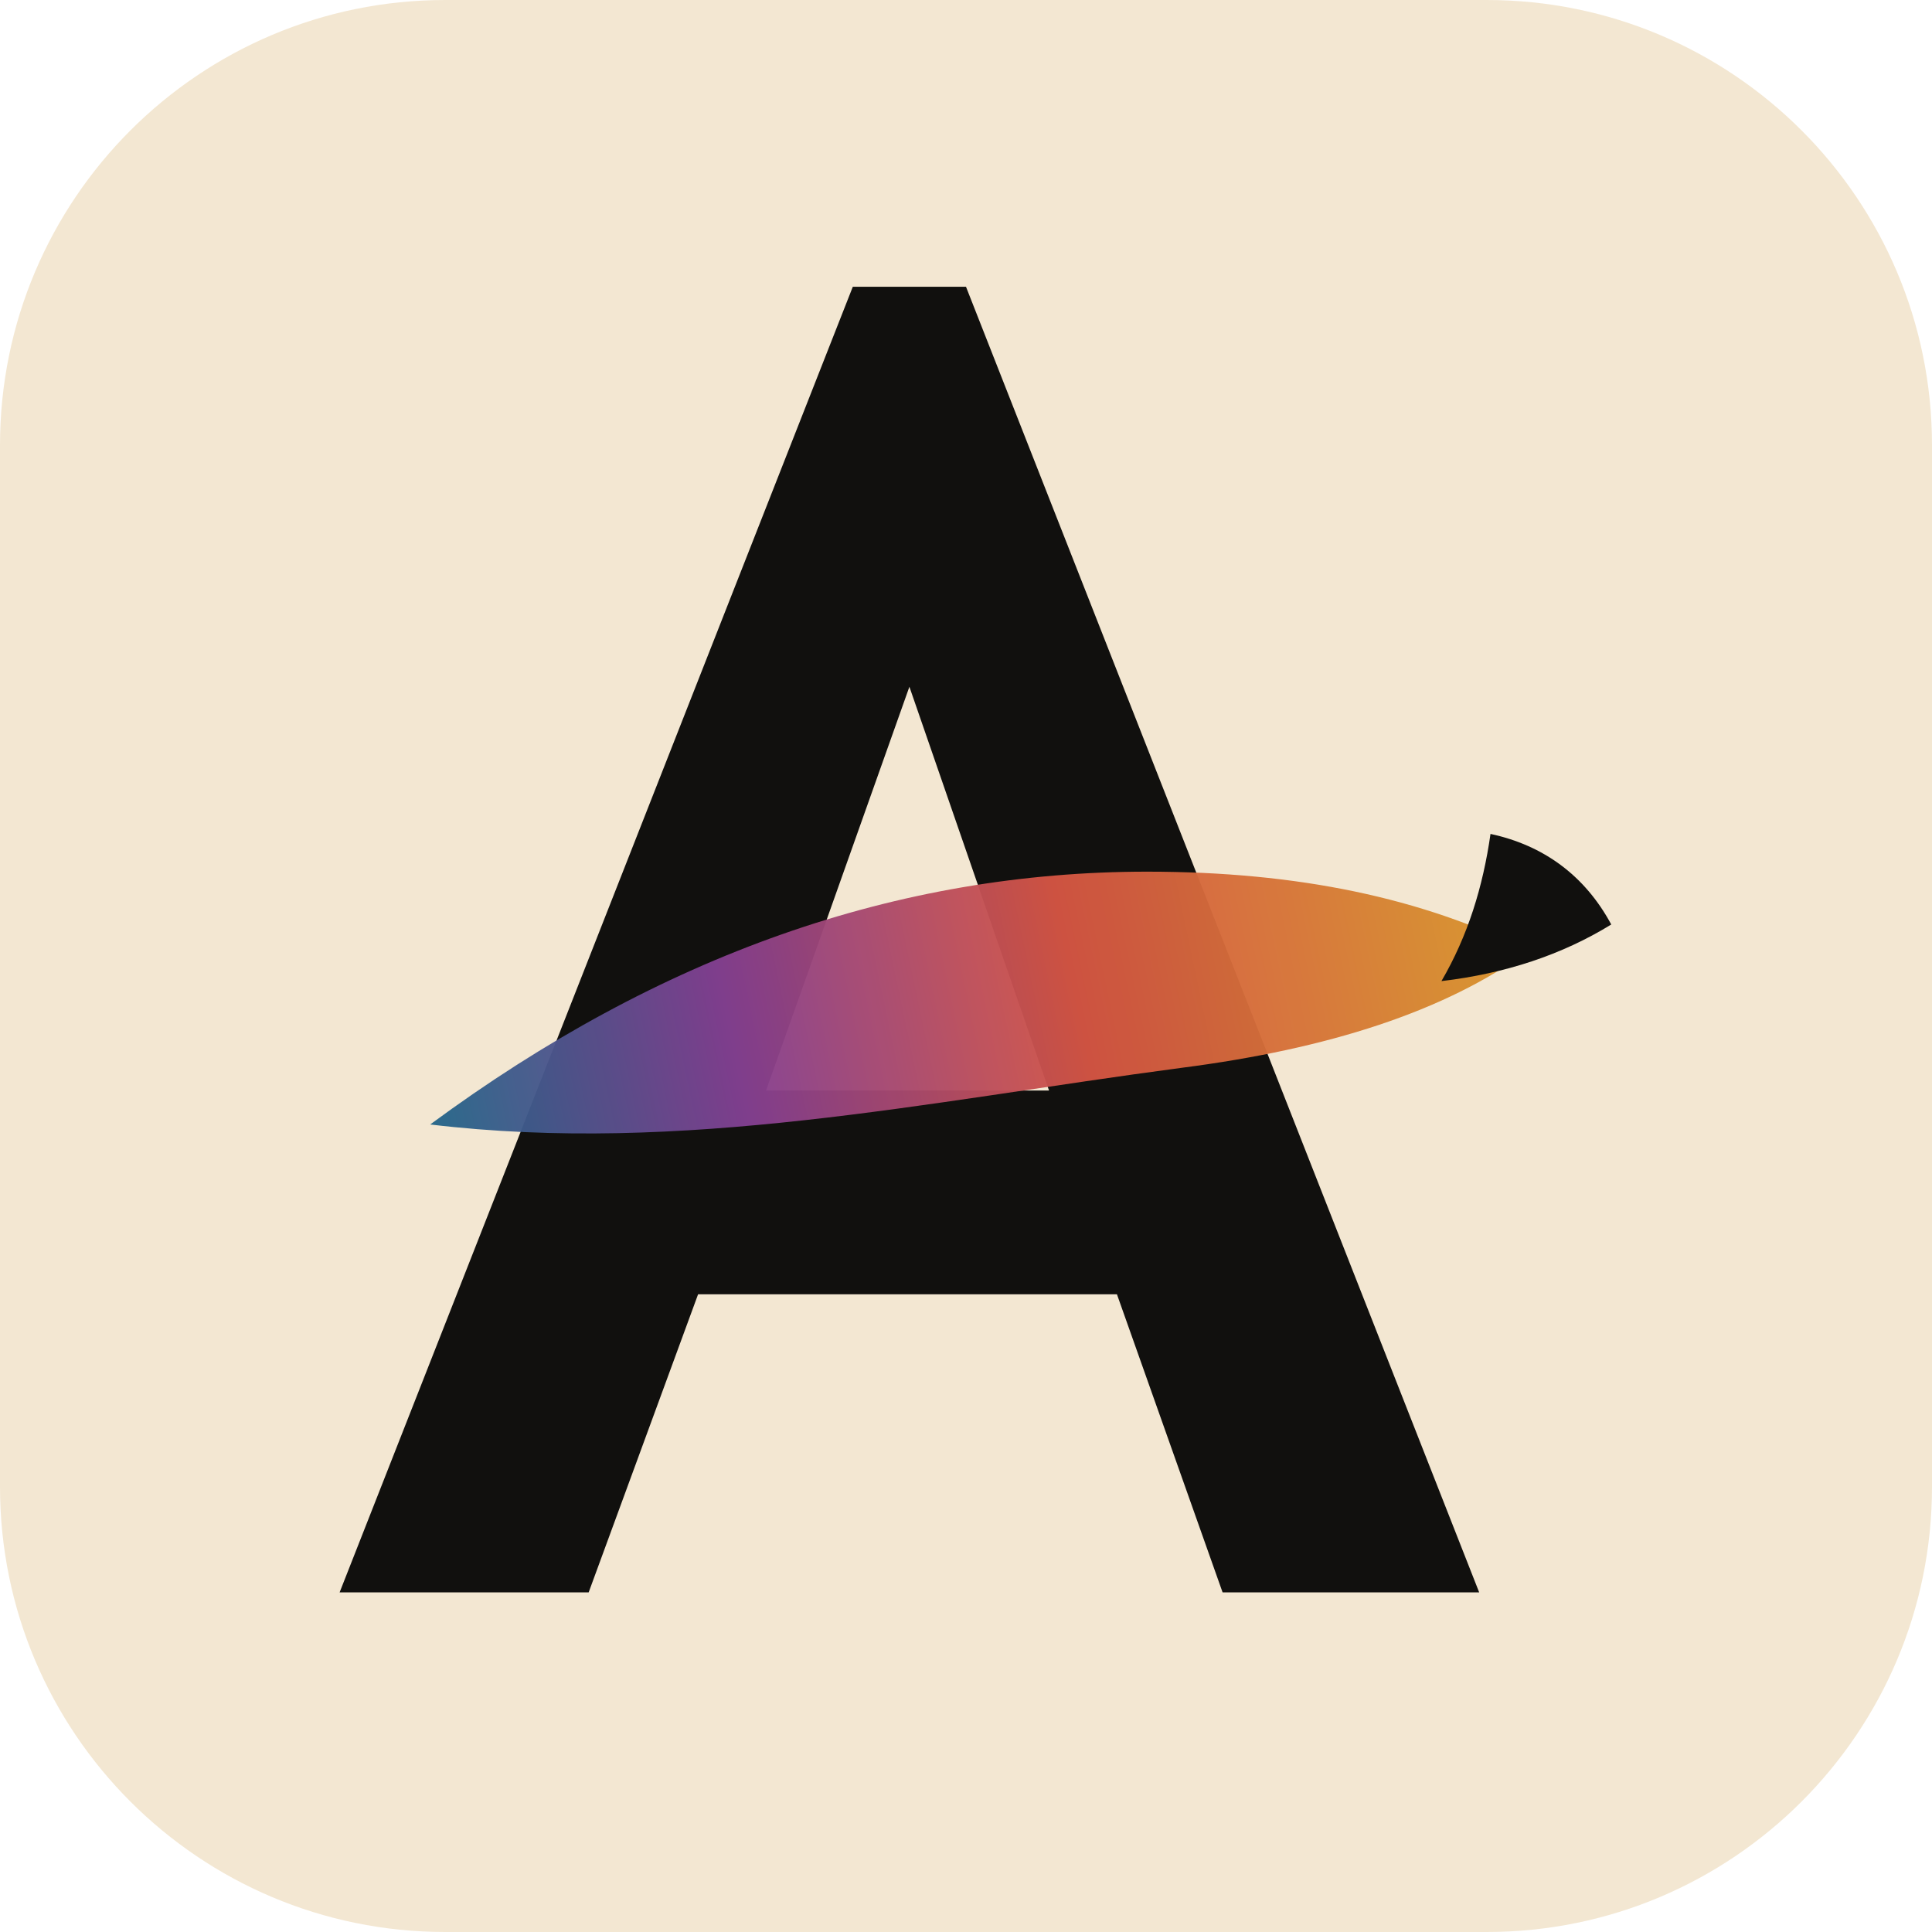
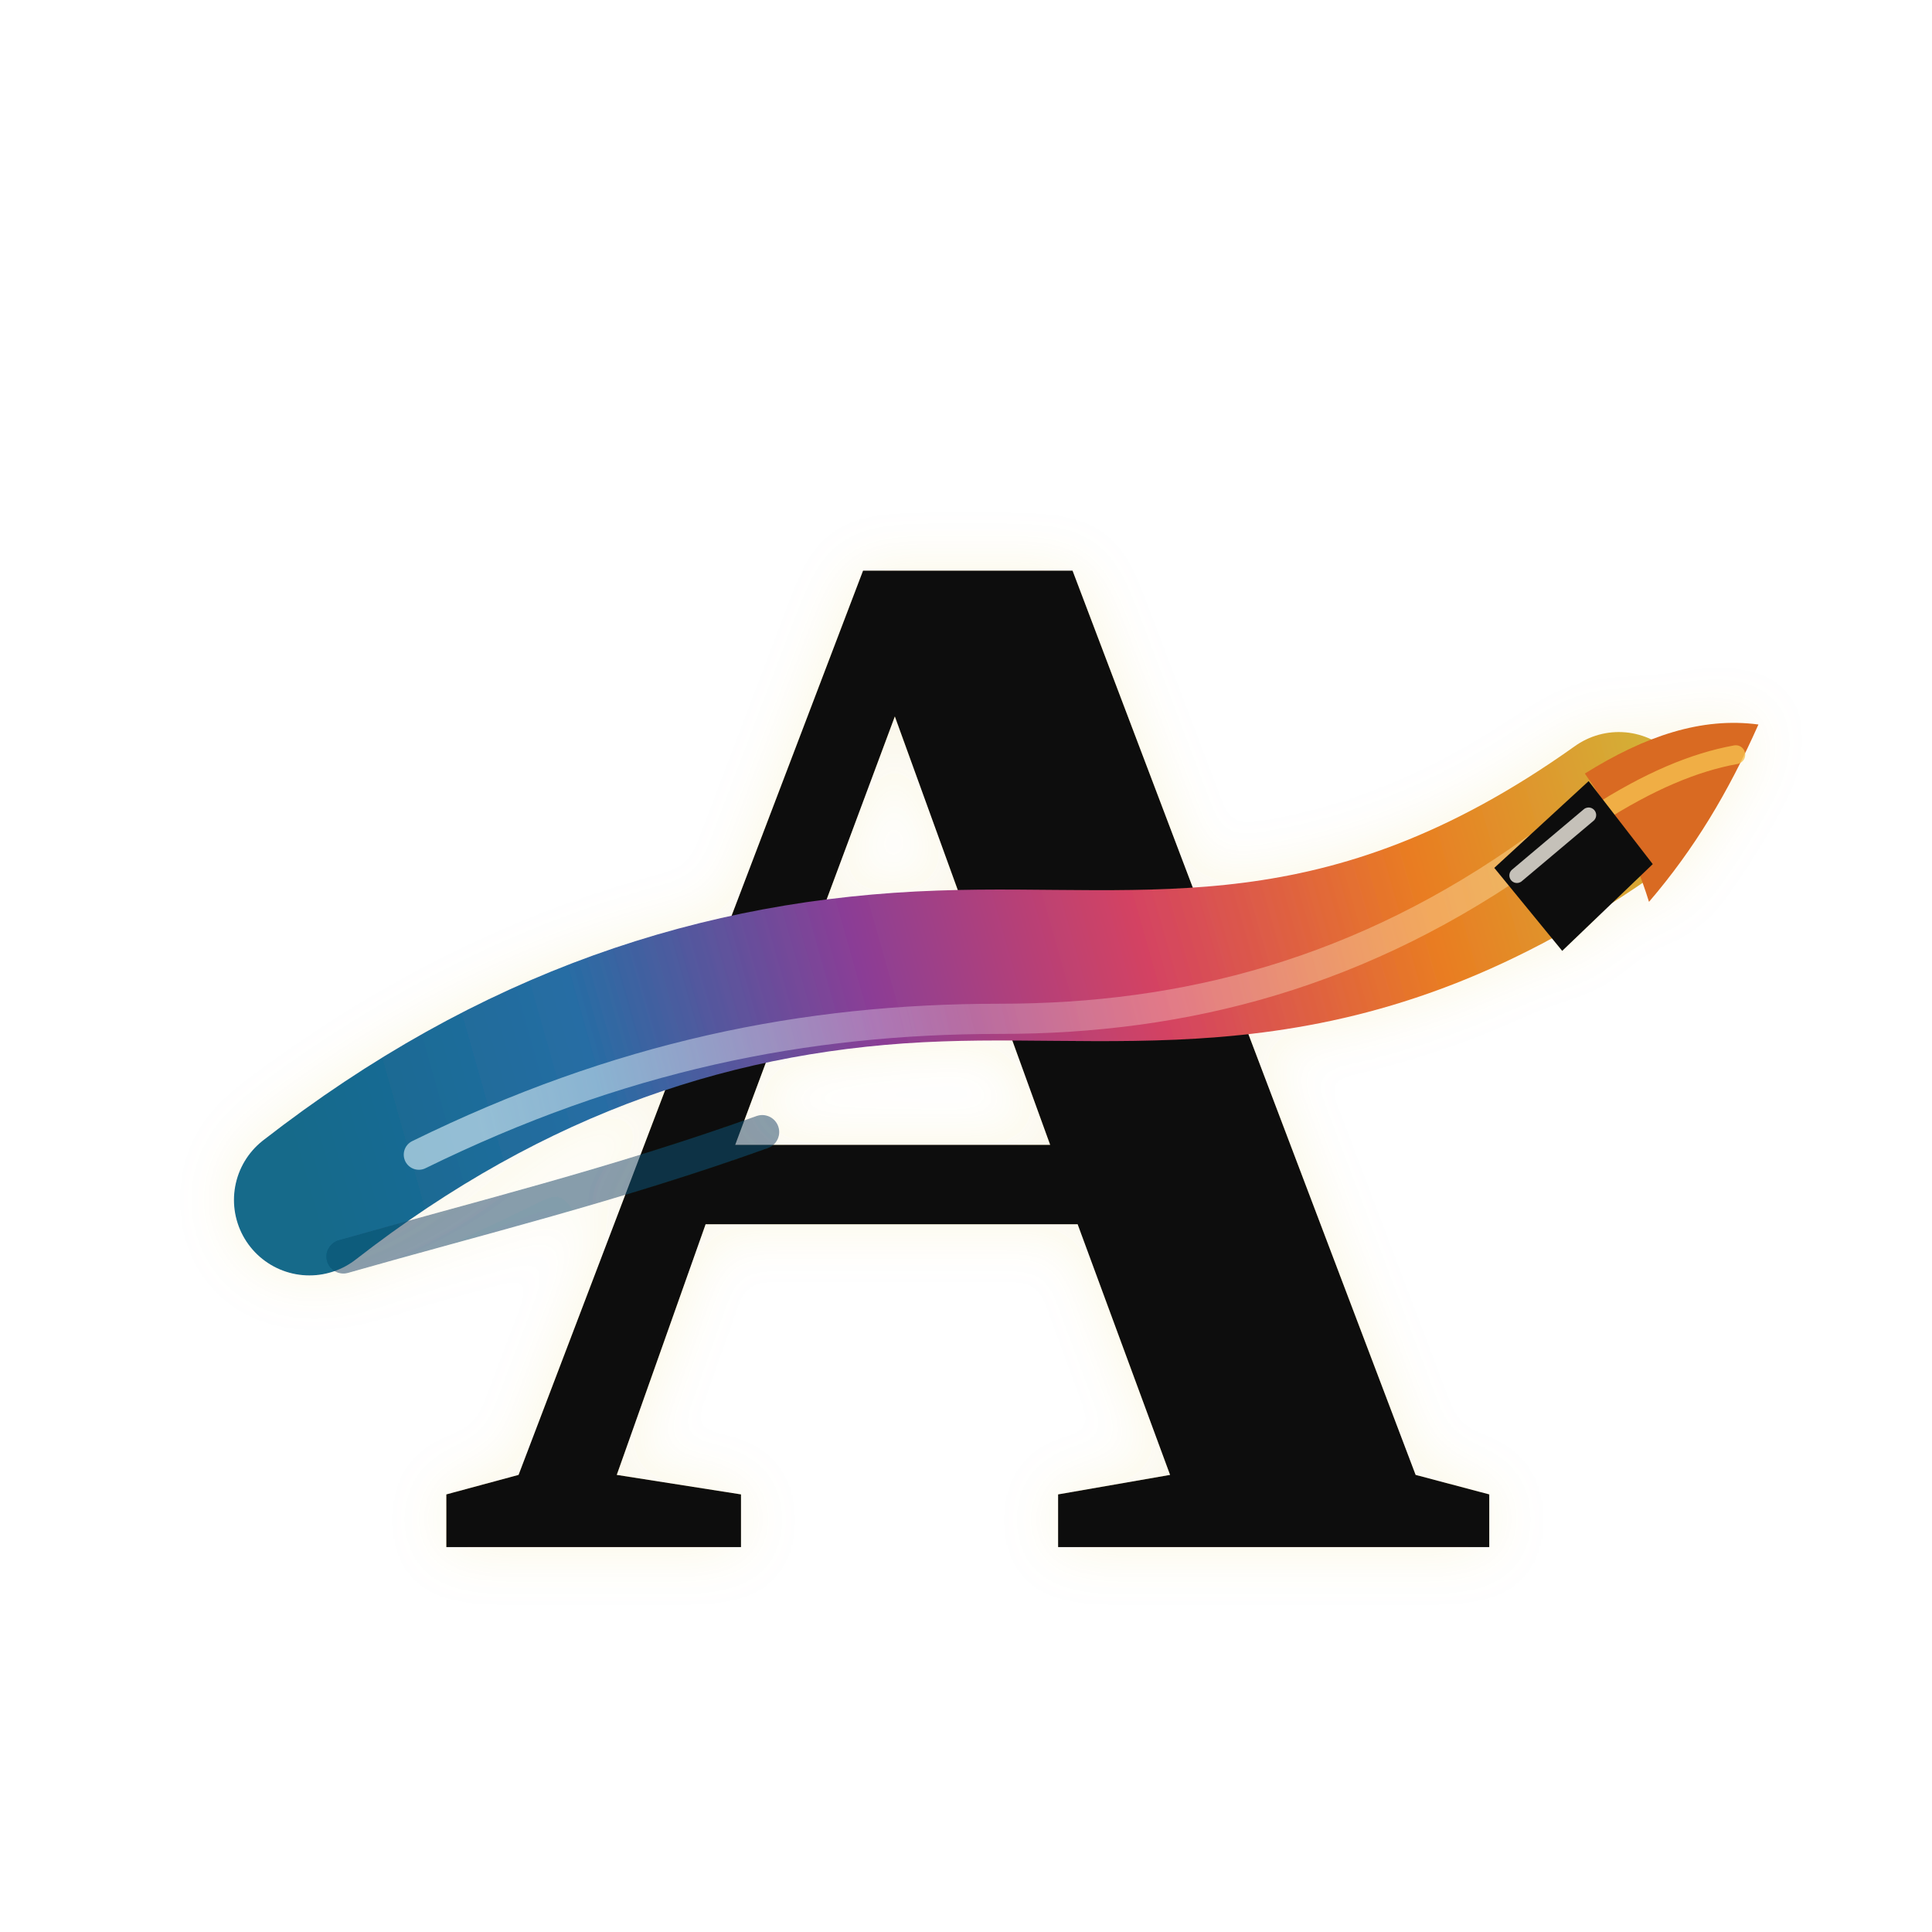
<svg xmlns="http://www.w3.org/2000/svg" viewBox="0 0 512 512" role="img" aria-labelledby="title desc">
  <defs>
-     <linearGradient id="brush" x1="108" y1="282" x2="407" y2="219" gradientUnits="userSpaceOnUse">
-       <stop offset="0" stop-color="#1F6788" />
-       <stop offset="0.28" stop-color="#833F91" />
-       <stop offset="0.58" stop-color="#D45443" />
-       <stop offset="1" stop-color="#D69A28" />
+     <linearGradient id="artwurkBrush" x1="82" y1="320" x2="442" y2="218" gradientUnits="userSpaceOnUse">
+       <stop offset="0" stop-color="#126A8A" />
+       <stop offset="0.22" stop-color="#276DA4" />
+       <stop offset="0.42" stop-color="#8A3E96" />
+       <stop offset="0.62" stop-color="#D44362" />
+       <stop offset="0.82" stop-color="#E97D22" />
+       <stop offset="1" stop-color="#D4AF37" />
    </linearGradient>
+     <linearGradient id="artwurkBrushHighlight" x1="122" y1="282" x2="398" y2="220" gradientUnits="userSpaceOnUse">
+       <stop offset="0" stop-color="#E7F8FF" stop-opacity="0.82" />
+       <stop offset="0.48" stop-color="#FFFFFF" stop-opacity="0.32" />
+       <stop offset="1" stop-color="#FFE1A1" stop-opacity="0.62" />
+     </linearGradient>
+     <filter id="monogramShadow" x="-18%" y="-16%" width="136%" height="136%" color-interpolation-filters="sRGB">
+       <feDropShadow dx="0" dy="18" stdDeviation="18" flood-color="#17130F" flood-opacity="0.12" />
+       <feDropShadow dx="0" dy="0" stdDeviation="8" flood-color="#D4AF37" flood-opacity="0.12" />
+     </filter>
  </defs>
-   <rect width="512" height="512" rx="118" fill="#F3E7D2" />
-   <path d="M256 76 392 422h-68l-28-79H185l-29 79H90L226 76h30Zm-53 213h75l-37-107-38 107Z" fill="#11100E" />
-   <path d="M114 298c61-45 124-67 190-67 40 0 73 7 101 21-22 16-53 26-92 31-68 9-132 23-199 15Z" fill="url(#brush)" opacity="0.96" />
-   <path d="M395 221c14 3 25 11 32 24-13 8-28 13-45 15 7-12 11-25 13-39Z" fill="#11100E" />
+   <g filter="url(#monogramShadow)">
+     <text x="256" y="410" text-anchor="middle" font-family="Georgia, 'Times New Roman', serif" font-size="392" font-weight="700" letter-spacing="-28" fill="#11100E">A</text>
+     <path d="M82 318 C136 276 191 258 249 256 C304 254 356 266 429 214" fill="none" stroke="url(#artwurkBrush)" stroke-width="40" stroke-linecap="round" stroke-linejoin="round" />
+     <path d="M111 306 C164 280 213 270 265 270 C314 270 361 258 407 225" fill="none" stroke="url(#artwurkBrushHighlight)" stroke-width="8" stroke-linecap="round" opacity="0.72" />
+     <path d="M91 333 C126 323 163 314 202 300" fill="none" stroke="#0D4E6E" stroke-width="9" stroke-linecap="round" opacity="0.56" />
+     <path d="M420 205 C436 195 451 190 466 192 C458 210 449 225 437 239 C433 226 427 215 420 205Z" fill="#D96A20" />
+     <path d="M423 216 C437 207 449 202 460 200" fill="none" stroke="#F6C24E" stroke-width="5" stroke-linecap="round" opacity="0.78" />
+     <path d="M396 230 L421 207 L438 229 L414 252Z" fill="#101010" />
+     <path d="M402 232 L421 216" fill="none" stroke="#F7F2E8" stroke-width="4" stroke-linecap="round" opacity="0.78" />
+   </g>
</svg>
